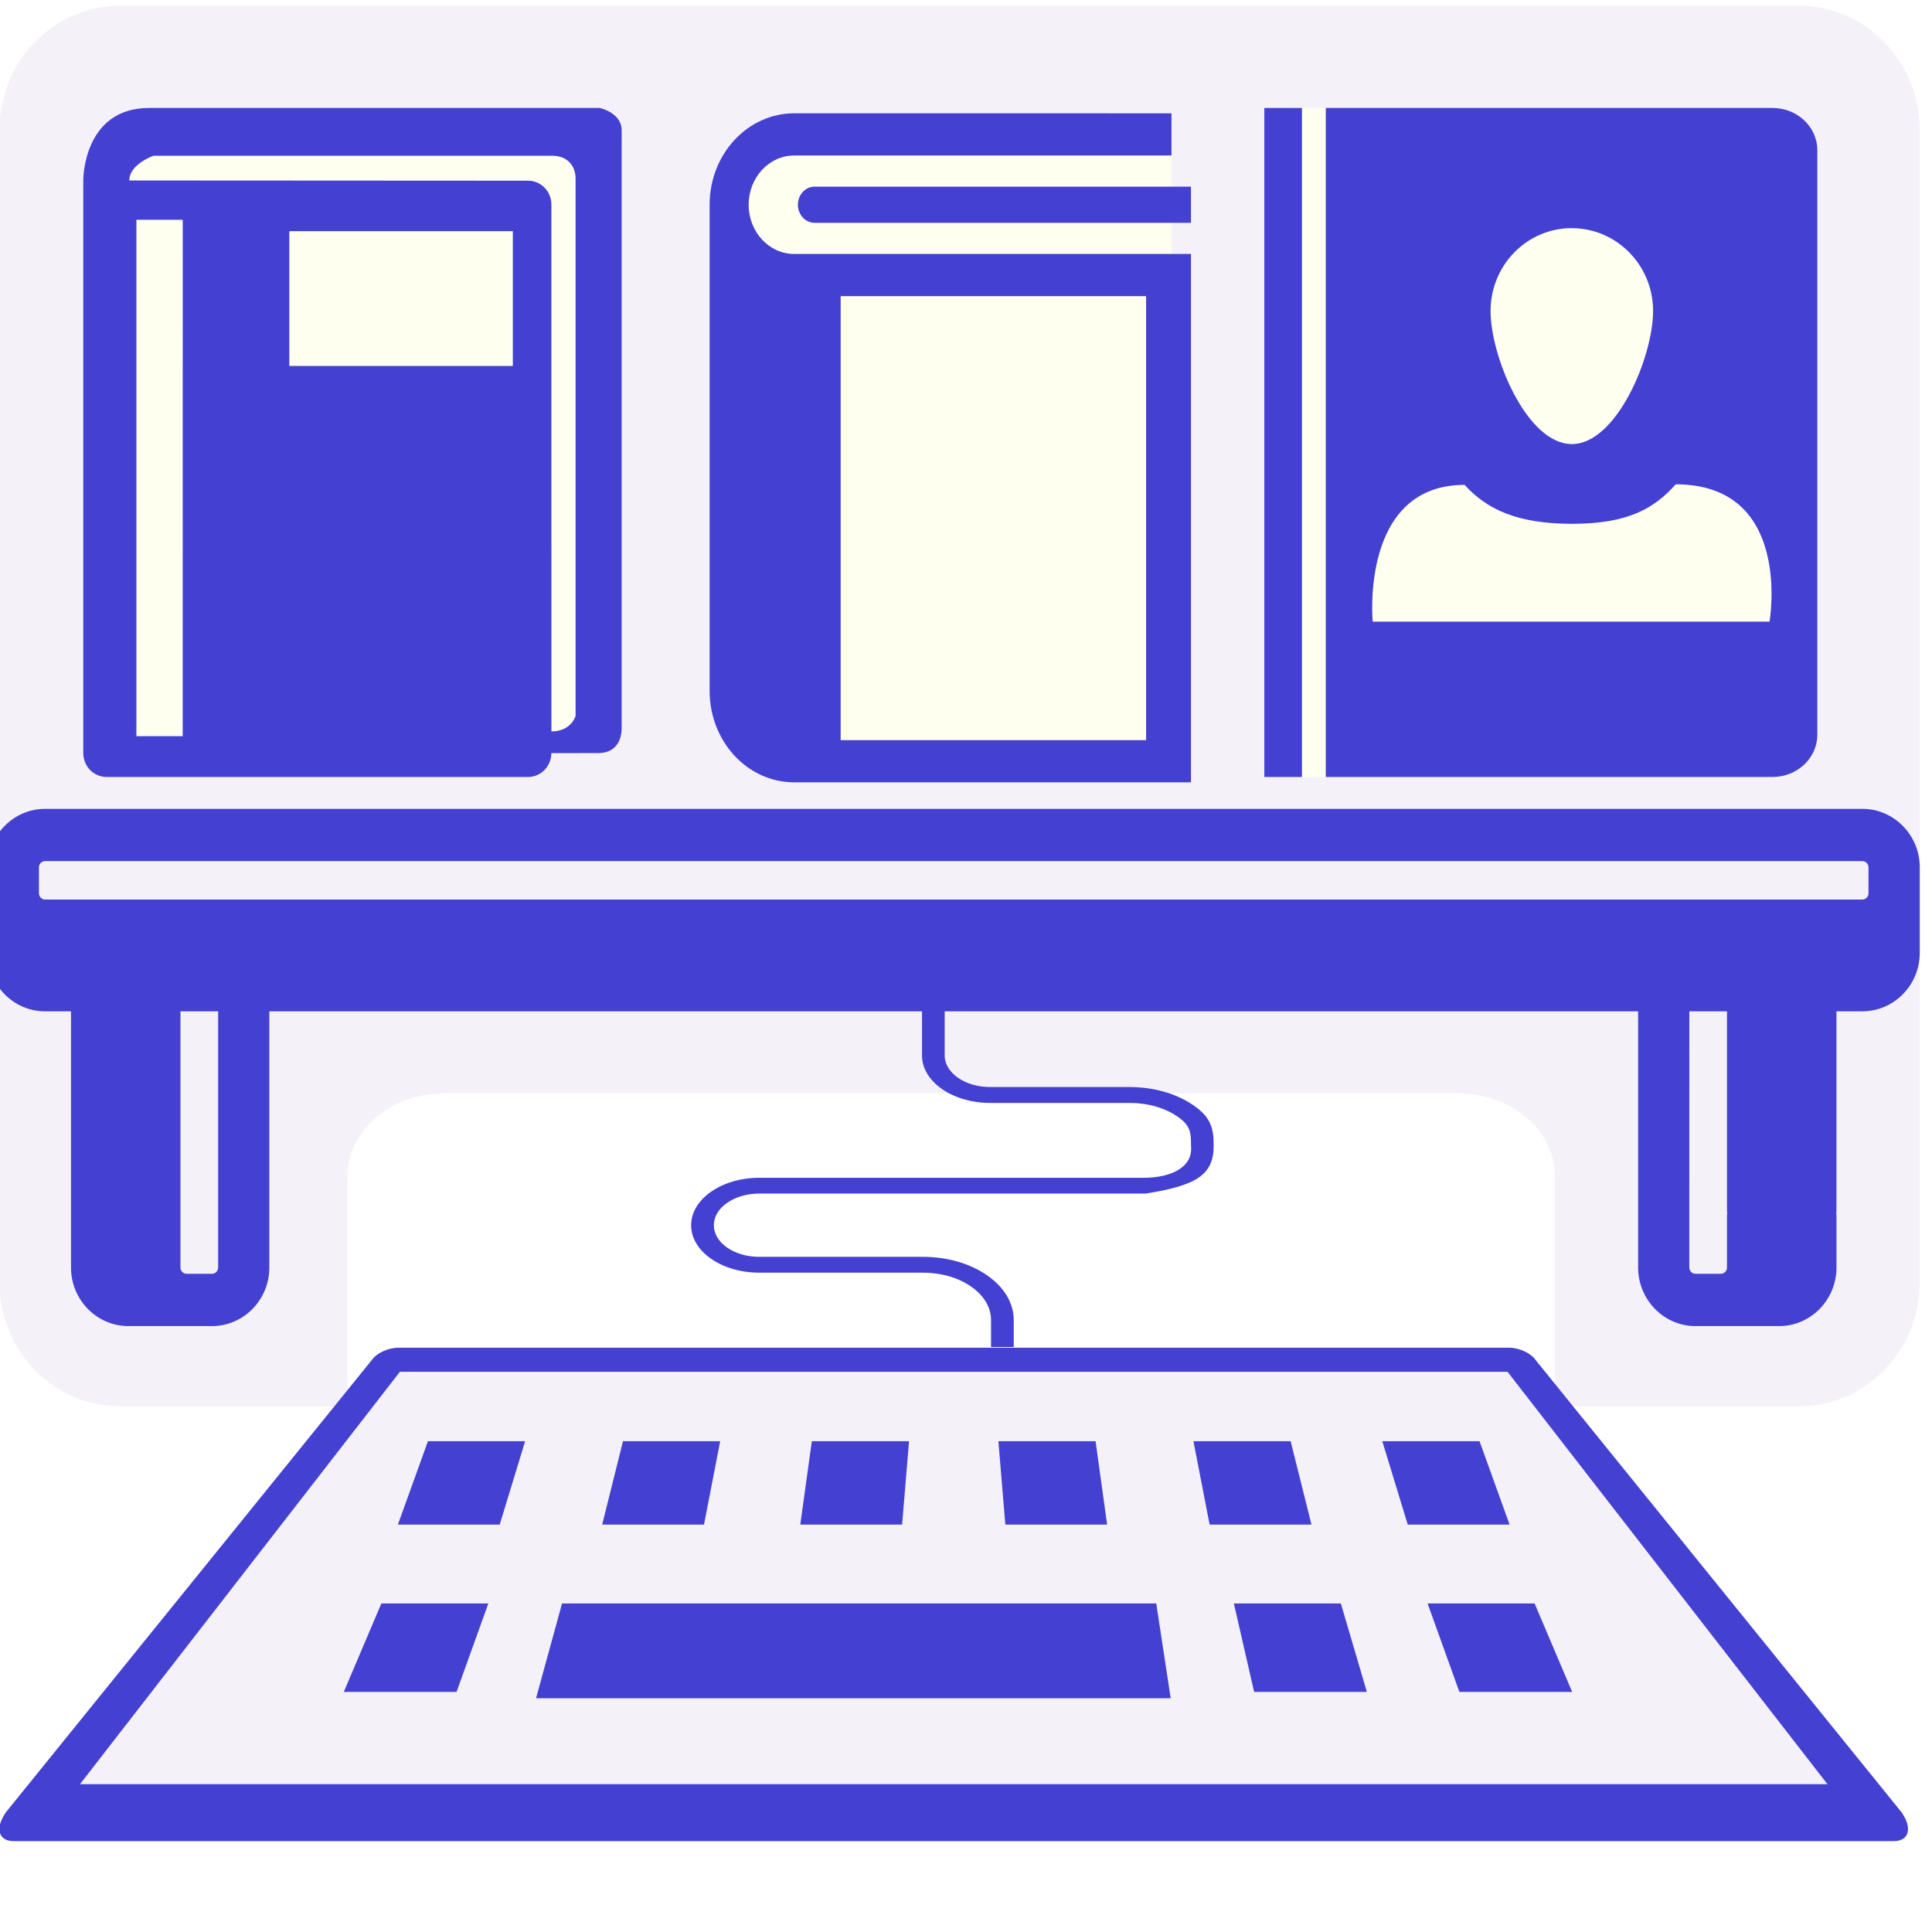
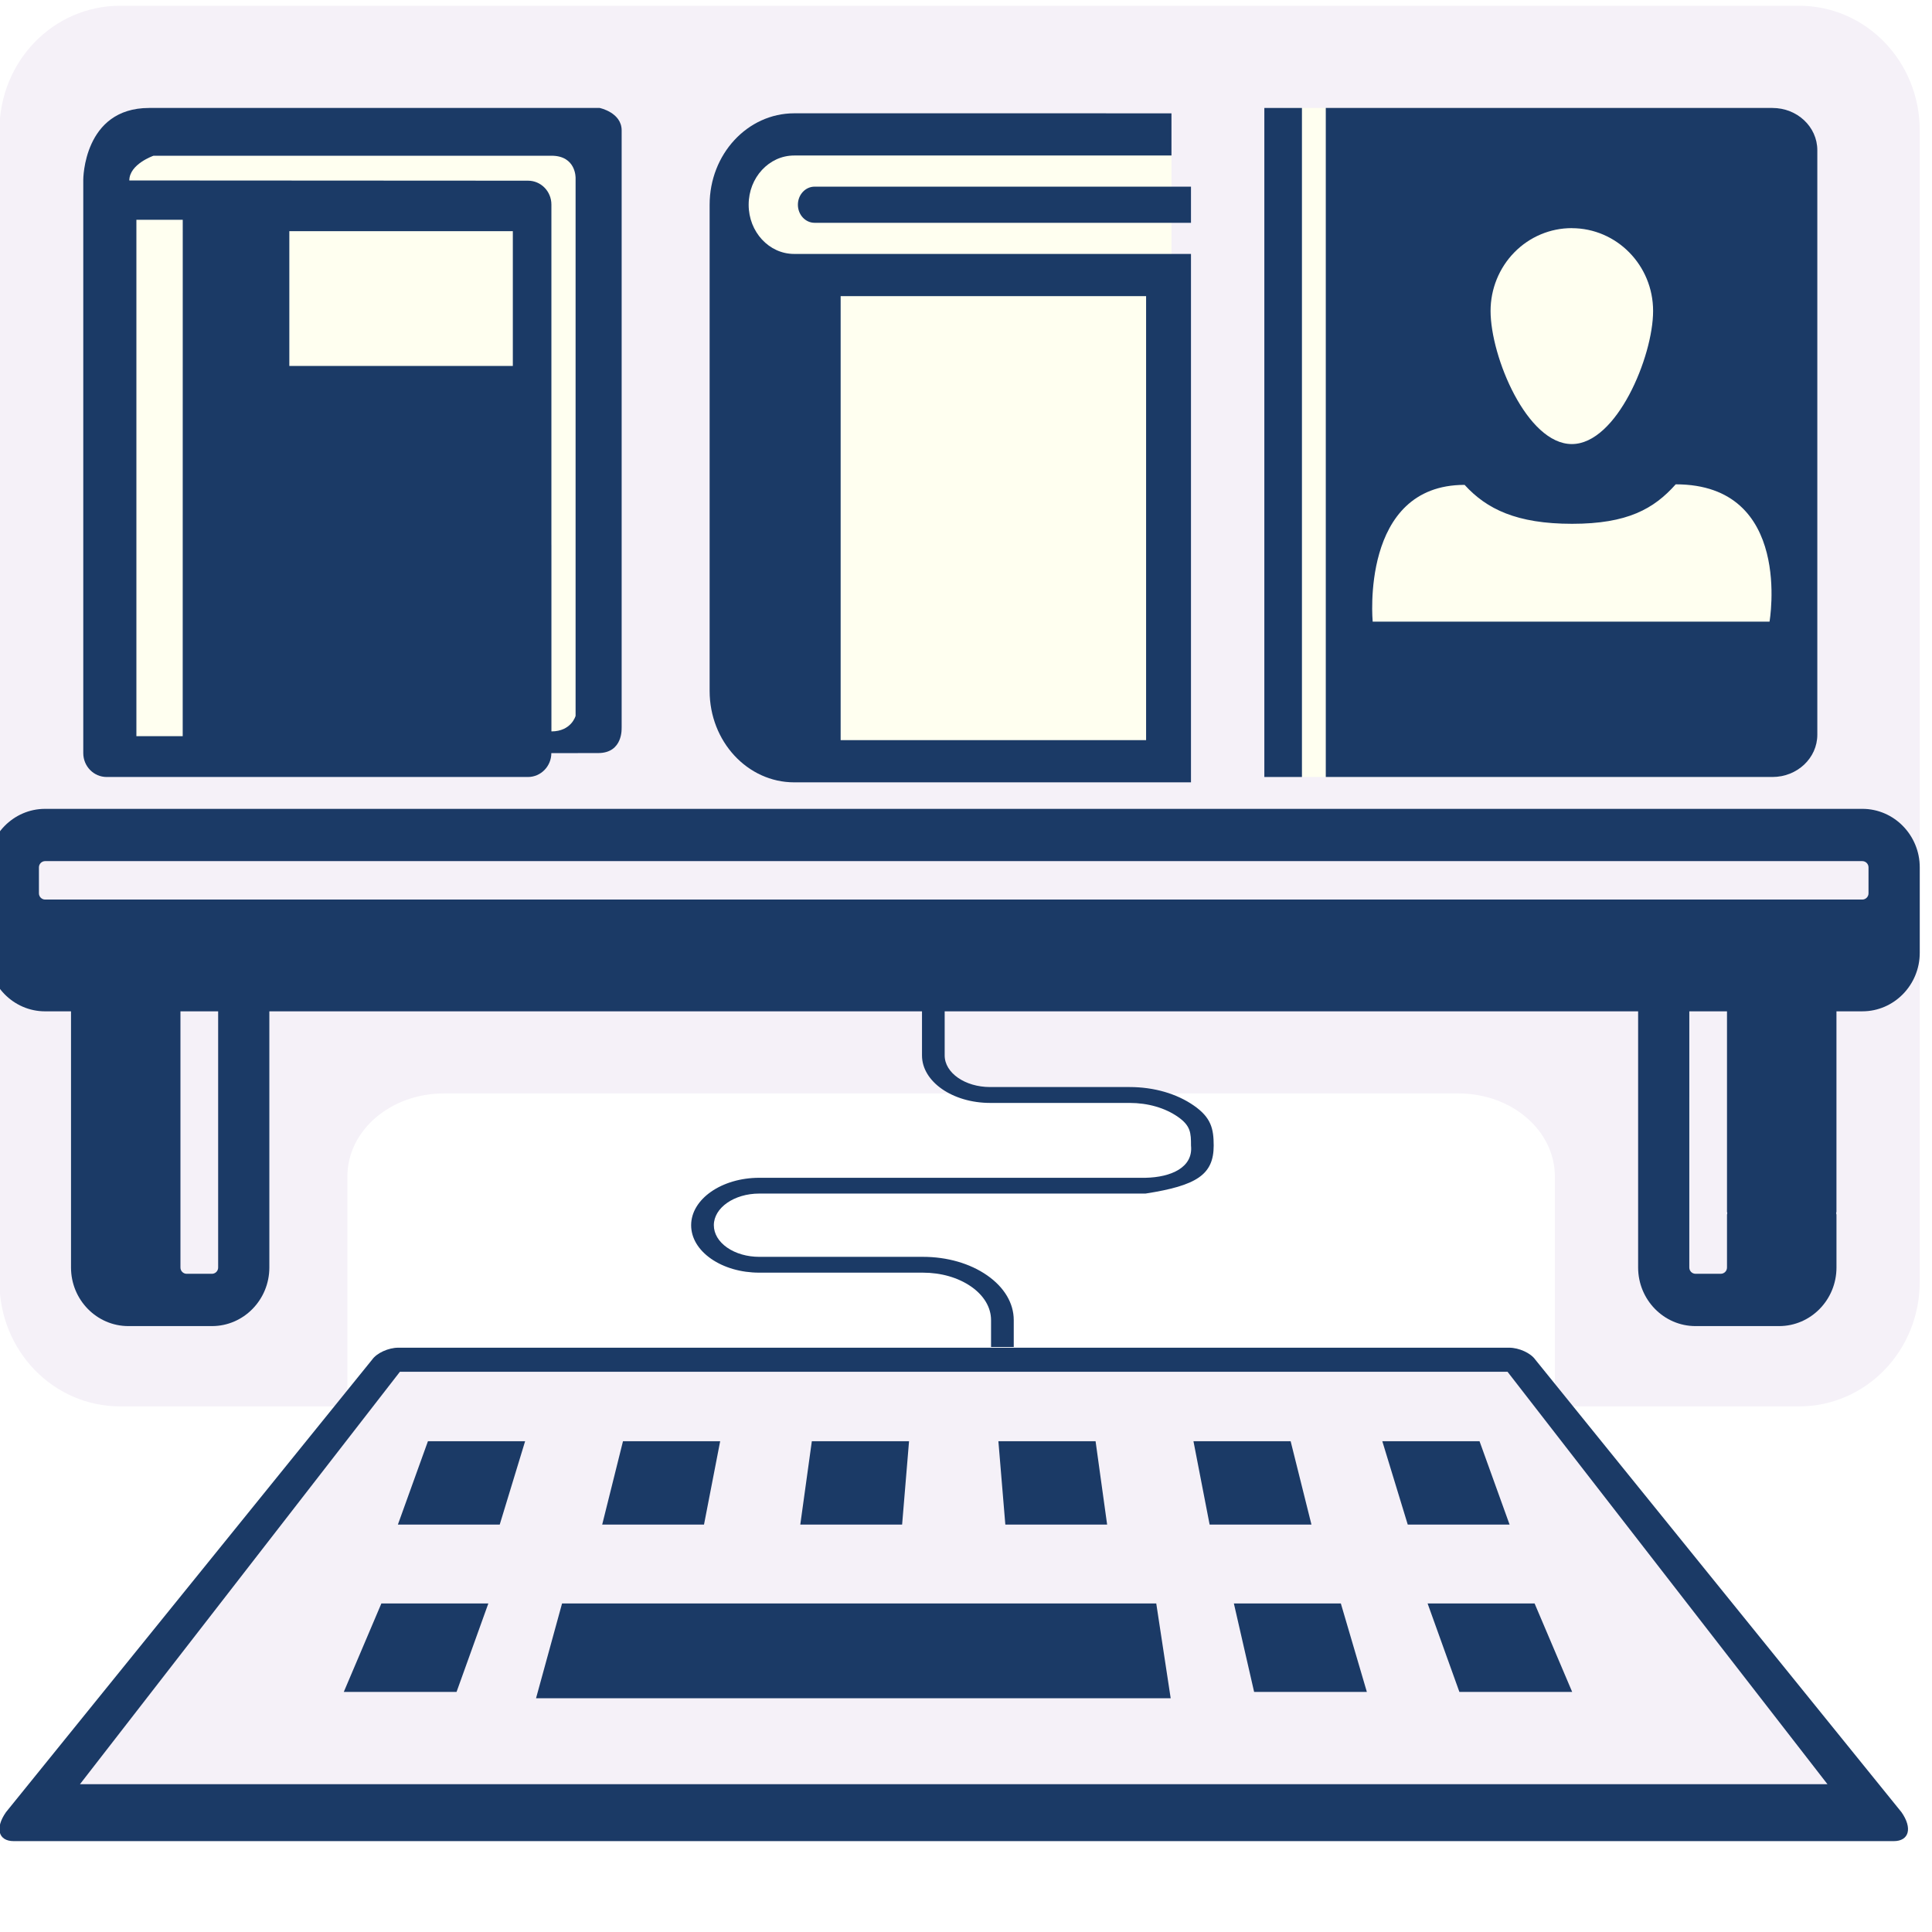
<svg xmlns="http://www.w3.org/2000/svg" version="1.1" width="512" height="512" viewBox="0 0 512 512" id="svg25">
  <path style="fill: rgb(0, 255, 0); fill-opacity: 0; stroke: rgb(0, 255, 0);" d="M-494.493 284.18c.663.196 1.325.392 0 0z" id="path8833" />
  <g id="g4671" transform="matrix(5.333334,0,0,5.333334,-3.597009,-3.687364)">
    <path id="rect845" style="fill: rgb(245, 241, 248); stroke-width: 0;" d="M6.647.977c-3.324 0-6 2.76-6 6.19v57.216c0 3.43 2.676 6.191 6 6.191h11.289V59.152c0-2.287 2.141-4.129 4.8-4.129h50.399c2.659 0 4.8 1.842 4.8 4.13v11.421h12.13c3.323 0 6-2.76 6-6.191V7.168c0-3.43-2.677-6.191-6-6.191z" />
    <path style="fill: rgb(245, 241, 248); fill-opacity: 1; stroke-width: 0;" d="m2.973 90.692 17.455-22.273H75.7L93.156 90.69z" id="path765" />
-     <path id="shelf" style="fill: rgb(67, 64, 210); fill-opacity: 1; stroke-width: 2.742;" d="M2.914 40.883c-1.571 0-2.85 1.305-2.85 2.91v4.241c0 1.604 1.279 2.91 2.85 2.91h1.289v12.73c0 1.604 1.278 2.91 2.85 2.91h4.155c1.571 0 2.85-1.306 2.85-2.91v-12.73h68.014v12.73c.001 1.604 1.28 2.91 2.85 2.91h4.156c1.572 0 2.85-1.306 2.85-2.91V61.05c0-.028-.015-.05-.017-.076.001-.026.016-.049.016-.076v-9.955h1.289c1.57 0 2.85-1.305 2.85-2.909v-4.242c0-1.604-1.28-2.909-2.85-2.909zm0 2.597h90.3a.31.31 0 0 1 .306.312v1.287a.31.31 0 0 1-.305.311h-90.3a.31.31 0 0 1-.306-.31v-1.288a.31.31 0 0 1 .304-.312zm6.727 7.463h1.873v12.731a.31.31 0 0 1-.305.312H9.947a.31.31 0 0 1-.306-.312zm74.975 0h1.872v9.955c0 .027.014.05.016.076-.002.025-.016.048-.016.075v2.624a.31.31 0 0 1-.305.312H84.92a.31.31 0 0 1-.305-.312z" />
+     <path id="shelf" style="fill: rgb(27, 58, 102); fill-opacity: 1; stroke-width: 2.742;" d="M2.914 40.883c-1.571 0-2.85 1.305-2.85 2.91v4.241c0 1.604 1.279 2.91 2.85 2.91h1.289v12.73c0 1.604 1.278 2.91 2.85 2.91h4.155c1.571 0 2.85-1.306 2.85-2.91v-12.73h68.014v12.73c.001 1.604 1.28 2.91 2.85 2.91h4.156c1.572 0 2.85-1.306 2.85-2.91V61.05c0-.028-.015-.05-.017-.076.001-.026.016-.049.016-.076v-9.955h1.289c1.57 0 2.85-1.305 2.85-2.909v-4.242c0-1.604-1.28-2.909-2.85-2.909zm0 2.597h90.3a.31.31 0 0 1 .306.312v1.287a.31.31 0 0 1-.305.311h-90.3a.31.31 0 0 1-.306-.31v-1.288a.31.31 0 0 1 .304-.312zm6.727 7.463h1.873v12.731a.31.31 0 0 1-.305.312H9.947a.31.31 0 0 1-.306-.312zm74.975 0h1.872v9.955c0 .027.014.05.016.076-.002.025-.016.048-.016.075v2.624a.31.31 0 0 1-.305.312H84.92a.31.31 0 0 1-.305-.312z" />
    <g id="book01" transform="matrix(0.3392218,0,0,0.3462904,-0.953317,-21.47428)">
      <path id="rect1863" style="fill: rgb(255, 255, 240); stroke-width: 0;" d="M21.688 86.354h69.483v83.827H21.689z" />
-       <g id="g616" transform="matrix(3.217805,0,0,3.217805,8.430985,79.5)" style="fill: rgb(67, 64, 210); fill-opacity: 1;">
-         <g id="c45_book" style="fill: rgb(67, 64, 210); fill-opacity: 1;">
-           <path d="M27.17 27.637V1c0-.798-1-1-1-1H5.66C2.662 0 2.662 3.197 2.662 3.197V28.77c0 .586.475 1.064 1.066 1.064h19.177c.588 0 1.064-.48 1.064-1.064l2.132-.003c1.145 0 1.067-1.13 1.067-1.13zm-19.982.377H5.08V4.986H7.19zm15.028-16.51H12.042v-6.01h10.174zm1.756 7.992V4.308c0-.59-.477-1.065-1.064-1.065l-18.15-.01c0-.73 1.103-1.103 1.103-1.103h18.112c1.133 0 1.1.998 1.1.998v23.98s-.19.693-1.1.693v-8.304" id="path612" style="fill: rgb(67, 64, 210); fill-opacity: 1;" />
+       <g id="g616" transform="matrix(3.217805,0,0,3.217805,8.430985,79.5)" style="fill: rgb(27, 58, 102); fill-opacity: 1;">
+         <g id="c45_book" style="fill: rgb(27, 58, 102); fill-opacity: 1;">
+           <path d="M27.17 27.637V1c0-.798-1-1-1-1H5.66C2.662 0 2.662 3.197 2.662 3.197V28.77c0 .586.475 1.064 1.066 1.064h19.177c.588 0 1.064-.48 1.064-1.064l2.132-.003c1.145 0 1.067-1.13 1.067-1.13zm-19.982.377H5.08V4.986H7.19zm15.028-16.51H12.042v-6.01h10.174zm1.756 7.992V4.308c0-.59-.477-1.065-1.064-1.065l-18.15-.01c0-.73 1.103-1.103 1.103-1.103h18.112c1.133 0 1.1.998 1.1.998v23.98s-.19.693-1.1.693v-8.304" id="path612" style="fill: rgb(27, 58, 102); fill-opacity: 1;" />
        </g>
      </g>
    </g>
    <g id="book02" transform="matrix(0.3392218,0,0,0.3462904,1.382725,-21.20854)">
      <path id="rect2650" style="fill: rgb(255, 255, 240); stroke-width: 0;" d="M107.473 85.2h62.036v86.051h-62.037z" />
-       <g id="g456" transform="matrix(0.1770647,0,0,0.1874996,91.78487,79.5)" style="fill: rgb(67, 64, 210); fill-opacity: 1;">
-         <path class="st0" d="M100.21 96.593c-6.838-6.864-11.017-16.18-11.026-26.63.01-10.45 4.19-19.766 11.026-26.63 6.874-6.847 16.19-11.027 26.64-11.036h312.11V.01L126.85 0C88.21.018 56.904 31.314 56.895 69.963v372.084c.01 38.64 31.314 69.944 69.954 69.954h328.255V107.62H126.85c-10.45 0-19.767-4.18-26.64-11.027zm65.07 43.323h252.694v339.787H165.28z" id="path452" style="fill: rgb(67, 64, 210); fill-opacity: 1;" />
-         <path class="st0" d="M143.75 56.125c-7.64 0-13.84 6.198-13.84 13.838 0 7.64 6.2 13.837 13.84 13.837h311.354V56.125z" id="path454" style="fill: rgb(67, 64, 210); fill-opacity: 1;" />
+       <g id="g456" transform="matrix(0.1770647,0,0,0.1874996,91.78487,79.5)" style="fill: rgb(27, 58, 102); fill-opacity: 1;">
+         <path class="st0" d="M100.21 96.593c-6.838-6.864-11.017-16.18-11.026-26.63.01-10.45 4.19-19.766 11.026-26.63 6.874-6.847 16.19-11.027 26.64-11.036h312.11V.01L126.85 0C88.21.018 56.904 31.314 56.895 69.963v372.084c.01 38.64 31.314 69.944 69.954 69.954h328.255V107.62H126.85c-10.45 0-19.767-4.18-26.64-11.027zm65.07 43.323h252.694v339.787H165.28z" id="path452" style="fill: rgb(27, 58, 102); fill-opacity: 1;" />
+         <path class="st0" d="M143.75 56.125c-7.64 0-13.84 6.198-13.84 13.838 0 7.64 6.2 13.837 13.84 13.837h311.354V56.125z" id="path454" style="fill: rgb(27, 58, 102); fill-opacity: 1;" />
      </g>
    </g>
    <g id="book04" transform="matrix(0.3392218,0,0,0.3462904,-25.24673,-21.47428)">
      <path id="rect3390" style="fill: rgb(255, 255, 240); stroke-width: 0;" d="M264.37 79.5h72.708v96H264.37z" />
-       <g stroke="none" stroke-width="1" fill="none" fill-rule="evenodd" id="g933" transform="matrix(6,0,0,6,249.6151,79.5)" style="fill: rgb(67, 64, 210); fill-opacity: 1;">
-         <g transform="translate(2)" fill="#434343" id="g931" style="fill: rgb(67, 64, 210); fill-opacity: 1;">
+       <g stroke="none" stroke-width="1" fill="none" fill-rule="evenodd" id="g933" transform="matrix(6,0,0,6,249.6151,79.5)" style="fill: rgb(27, 58, 102); fill-opacity: 1;">
+         <g transform="translate(2)" fill="#434343" id="g931" style="fill: rgb(27, 58, 102); fill-opacity: 1;">
          <path id="rect927" class="si-glyph-fill" d="M0 0h.918v16H0z" />
-           <path d="M12.405 0H1.5v16h10.905c.604 0 1.095-.453 1.095-1.01V1.01C13.5.452 13.01 0 12.405 0zm-4.9 2.875c1.096 0 1.986.886 1.986 1.98 0 1.092-.89 3.183-1.984 3.183-1.096 0-1.984-2.09-1.984-3.184a1.98 1.98 0 0 1 1.984-1.98zm4.828 9.41H2.645S2.33 9.014 4.889 9.014c.536.577 1.27.931 2.624.931 1.354 0 2-.36 2.53-.944 2.877 0 2.29 3.286 2.29 3.286z" class="si-glyph-fill" id="path929" style="fill: rgb(67, 64, 210); fill-opacity: 1;" />
+           <path d="M12.405 0H1.5v16h10.905c.604 0 1.095-.453 1.095-1.01V1.01C13.5.452 13.01 0 12.405 0zm-4.9 2.875c1.096 0 1.986.886 1.986 1.98 0 1.092-.89 3.183-1.984 3.183-1.096 0-1.984-2.09-1.984-3.184a1.98 1.98 0 0 1 1.984-1.98zm4.828 9.41H2.645S2.33 9.014 4.889 9.014c.536.577 1.27.931 2.624.931 1.354 0 2-.36 2.53-.944 2.877 0 2.29 3.286 2.29 3.286z" class="si-glyph-fill" id="path929" style="fill: rgb(27, 58, 102); fill-opacity: 1;" />
        </g>
      </g>
    </g>
-     <path d="M20.464 67.658c-.488 0-1.067.264-1.298.592L.972 90.737c-.554.789-.386 1.439.385 1.439h93.414c.772 0 .94-.65.386-1.439L76.962 68.25c-.23-.328-.81-.592-1.297-.592H22.778zm.082 1.195h55.036L91.48 89.347H4.648zm1.392 3.453-1.493 4.142h5.06l1.262-4.142zm9.692 0-1.033 4.142h5.059l.803-4.142zm9.384 0-.574 4.142h5.06l.344-4.142zm9.27 0 .345 4.142h5.058l-.574-4.142zm9.693 0 .803 4.142h5.06l-1.034-4.142zm9.384 0 1.264 4.142h5.06l-1.493-4.142zm-49.736 8.06-1.868 4.396h5.603l1.58-4.396zm8.978 0-1.293 4.71h31.535l-.717-4.71zm33.382 0 1.006 4.396h5.602L67.3 80.365zm9.626 0 1.58 4.396h5.604l-1.868-4.397z" style="fill: rgb(67, 64, 210); fill-opacity: 1; stroke-width: 3.415;" id="path527" />
-     <path d="M46.488 49.327v3.81c0 1.3 1.519 2.358 3.386 2.358h6.932c.904 0 1.756.245 2.395.69.64.445.654.801.654 1.431.113 1.092-1 1.572-2.258 1.599H38.403c-1.867 0-3.386 1.057-3.386 2.357 0 .63.352 1.222.991 1.667.64.444 1.49.69 2.395.69h8.13c.904 0 1.754.245 2.394.69.64.445.992 1.037.992 1.667v1.337h1.128v-1.337c0-.84-.47-1.63-1.322-2.223-.853-.594-1.988-.92-3.194-.92h-8.129c-.603 0-1.17-.164-1.597-.46-.426-.297-.66-.692-.66-1.112 0-.867 1.012-1.572 2.257-1.572h19.193c2.543-.396 3.387-.938 3.387-2.384 0-.84-.13-1.393-.984-1.987-.853-.595-1.988-.922-3.194-.922h-6.932c-1.245 0-2.257-.704-2.257-1.57v-3.81z" style="fill: rgb(67, 64, 210); fill-opacity: 1; stroke-width: 2.87;" id="path4212" />
+     <path d="M20.464 67.658c-.488 0-1.067.264-1.298.592L.972 90.737c-.554.789-.386 1.439.385 1.439h93.414c.772 0 .94-.65.386-1.439L76.962 68.25c-.23-.328-.81-.592-1.297-.592H22.778zm.082 1.195h55.036L91.48 89.347H4.648zm1.392 3.453-1.493 4.142h5.06l1.262-4.142zm9.692 0-1.033 4.142h5.059l.803-4.142zm9.384 0-.574 4.142h5.06l.344-4.142zm9.27 0 .345 4.142h5.058l-.574-4.142zm9.693 0 .803 4.142h5.06l-1.034-4.142zm9.384 0 1.264 4.142h5.06l-1.493-4.142zm-49.736 8.06-1.868 4.396h5.603l1.58-4.396zm8.978 0-1.293 4.71h31.535l-.717-4.71zm33.382 0 1.006 4.396h5.602L67.3 80.365zm9.626 0 1.58 4.396h5.604l-1.868-4.397z" style="fill: rgb(27, 58, 102); fill-opacity: 1; stroke-width: 3.415;" id="path527" />
+     <path d="M46.488 49.327v3.81c0 1.3 1.519 2.358 3.386 2.358h6.932c.904 0 1.756.245 2.395.69.64.445.654.801.654 1.431.113 1.092-1 1.572-2.258 1.599H38.403c-1.867 0-3.386 1.057-3.386 2.357 0 .63.352 1.222.991 1.667.64.444 1.49.69 2.395.69h8.13c.904 0 1.754.245 2.394.69.64.445.992 1.037.992 1.667v1.337h1.128v-1.337c0-.84-.47-1.63-1.322-2.223-.853-.594-1.988-.92-3.194-.92h-8.129c-.603 0-1.17-.164-1.597-.46-.426-.297-.66-.692-.66-1.112 0-.867 1.012-1.572 2.257-1.572h19.193c2.543-.396 3.387-.938 3.387-2.384 0-.84-.13-1.393-.984-1.987-.853-.595-1.988-.922-3.194-.922h-6.932c-1.245 0-2.257-.704-2.257-1.57v-3.81z" style="fill: rgb(27, 58, 102); fill-opacity: 1; stroke-width: 2.87;" id="path4212" />
  </g>
</svg>
